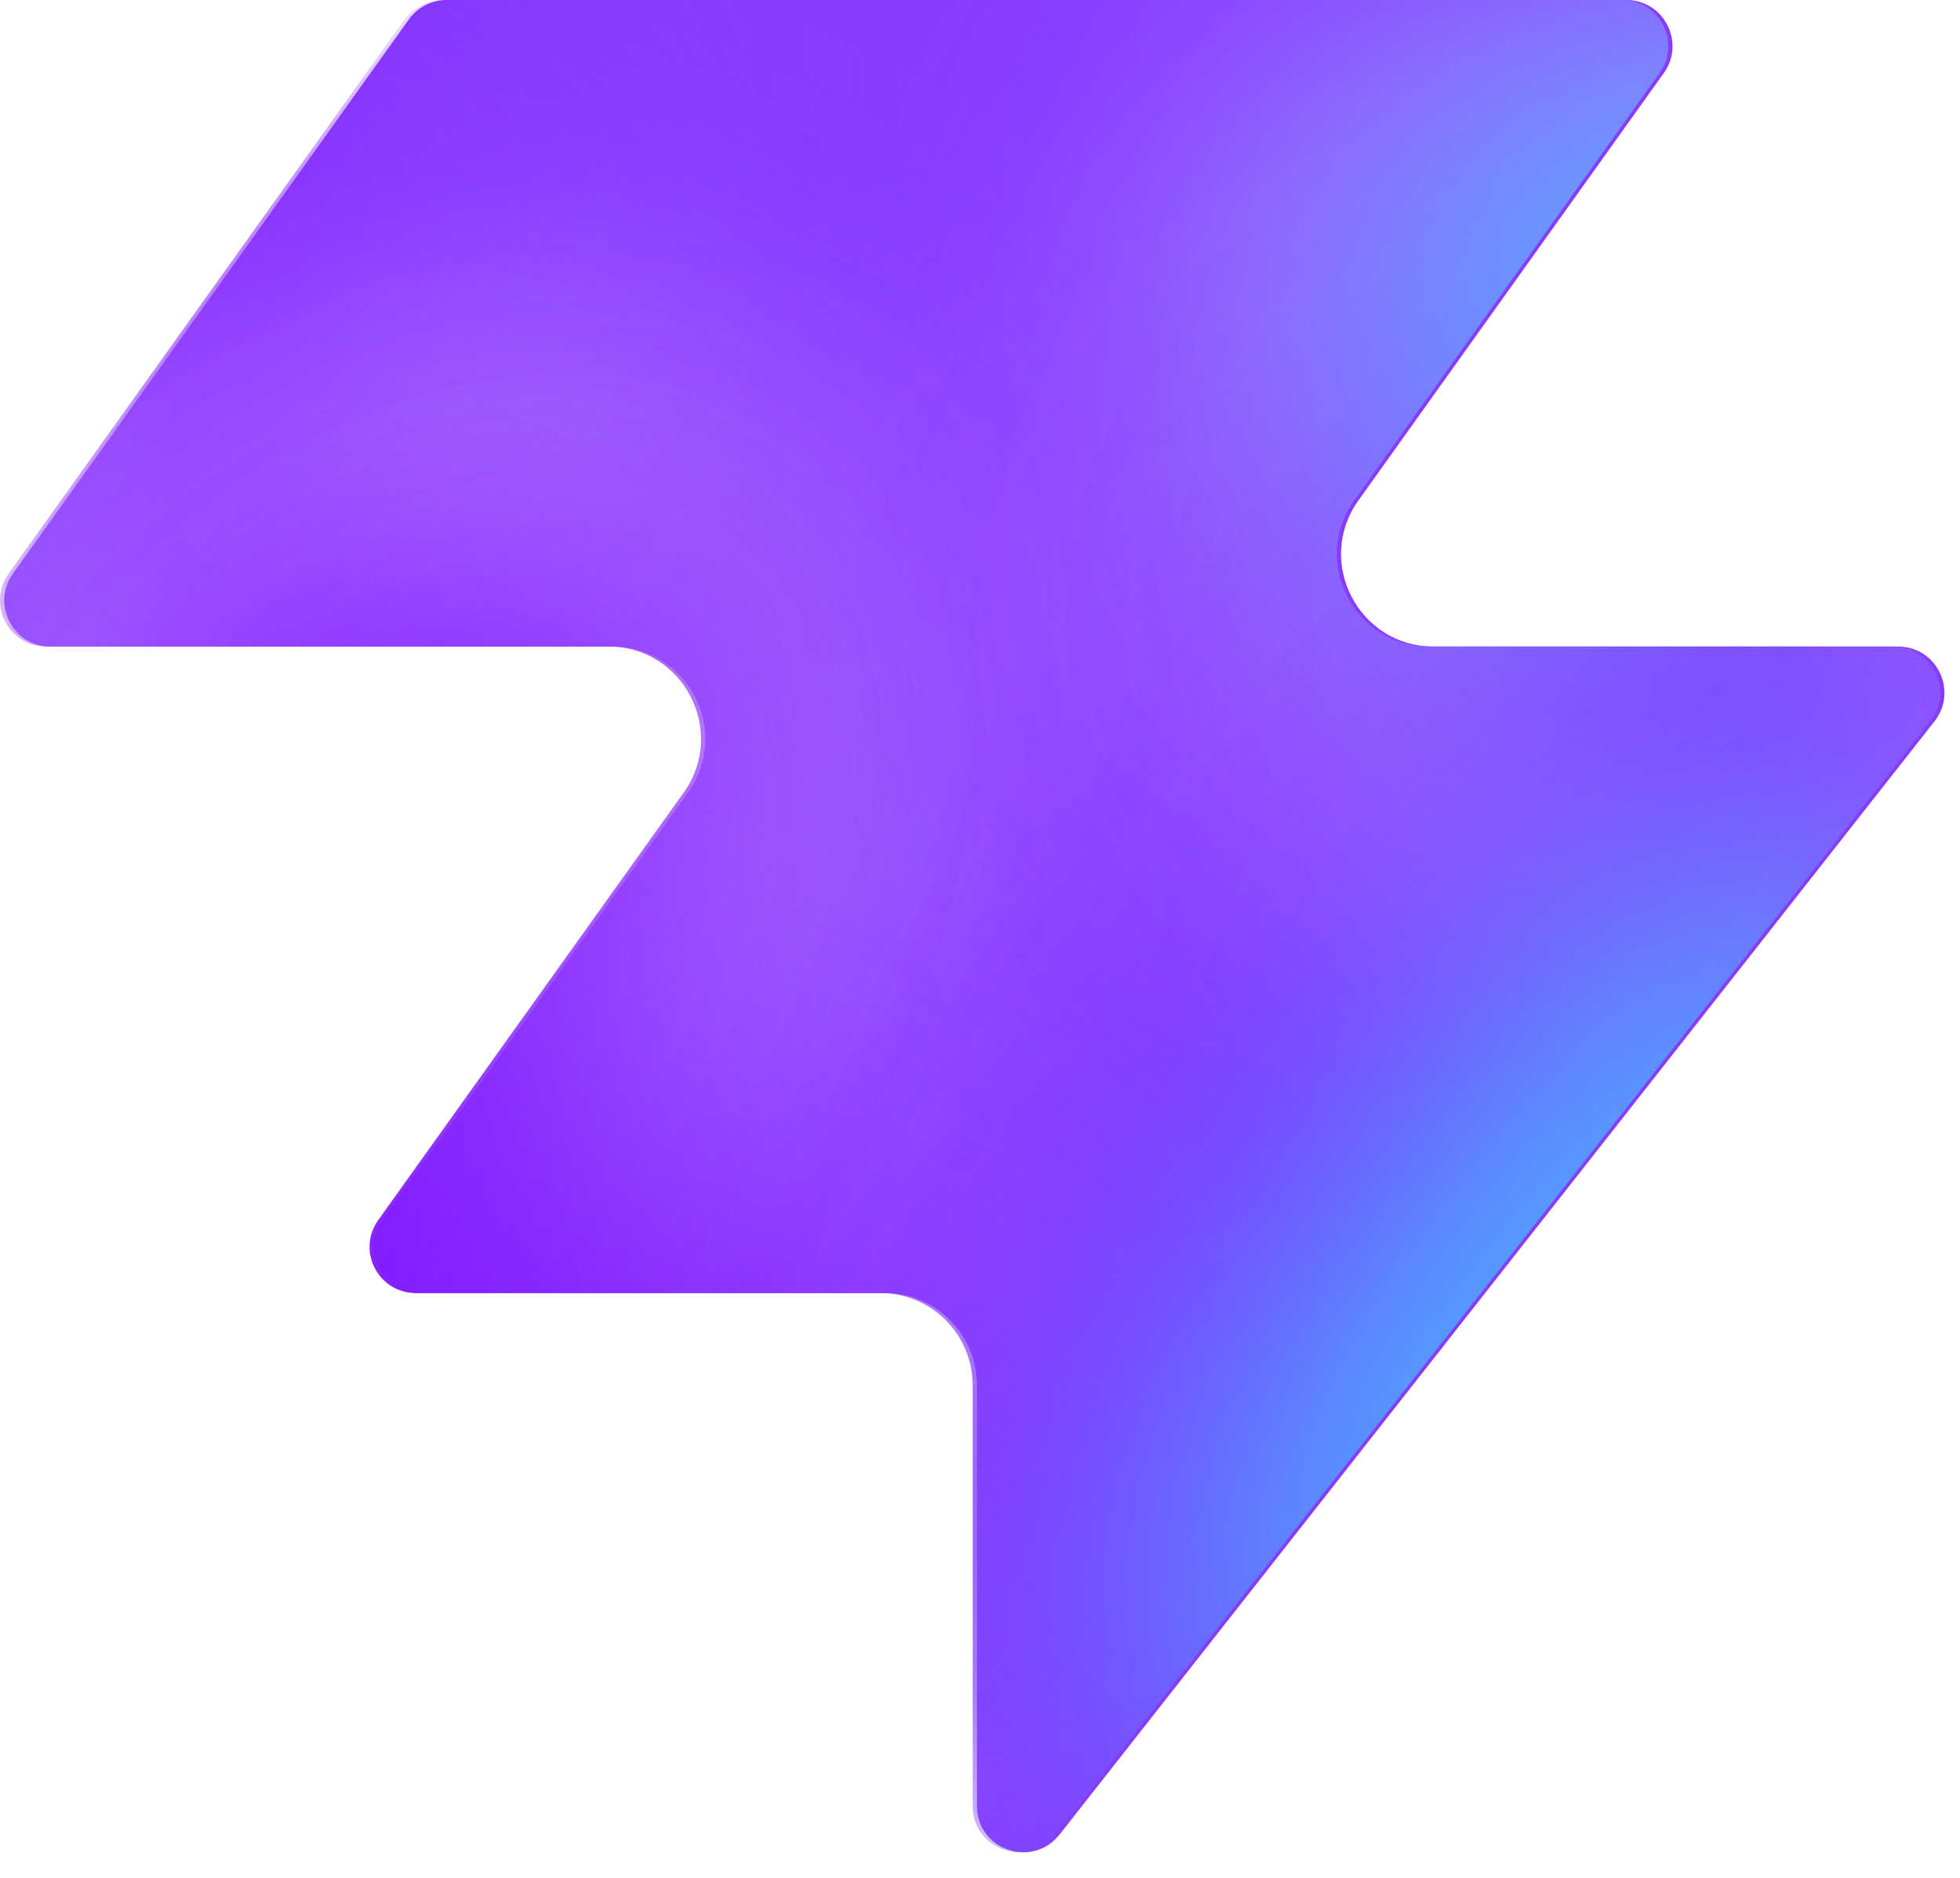
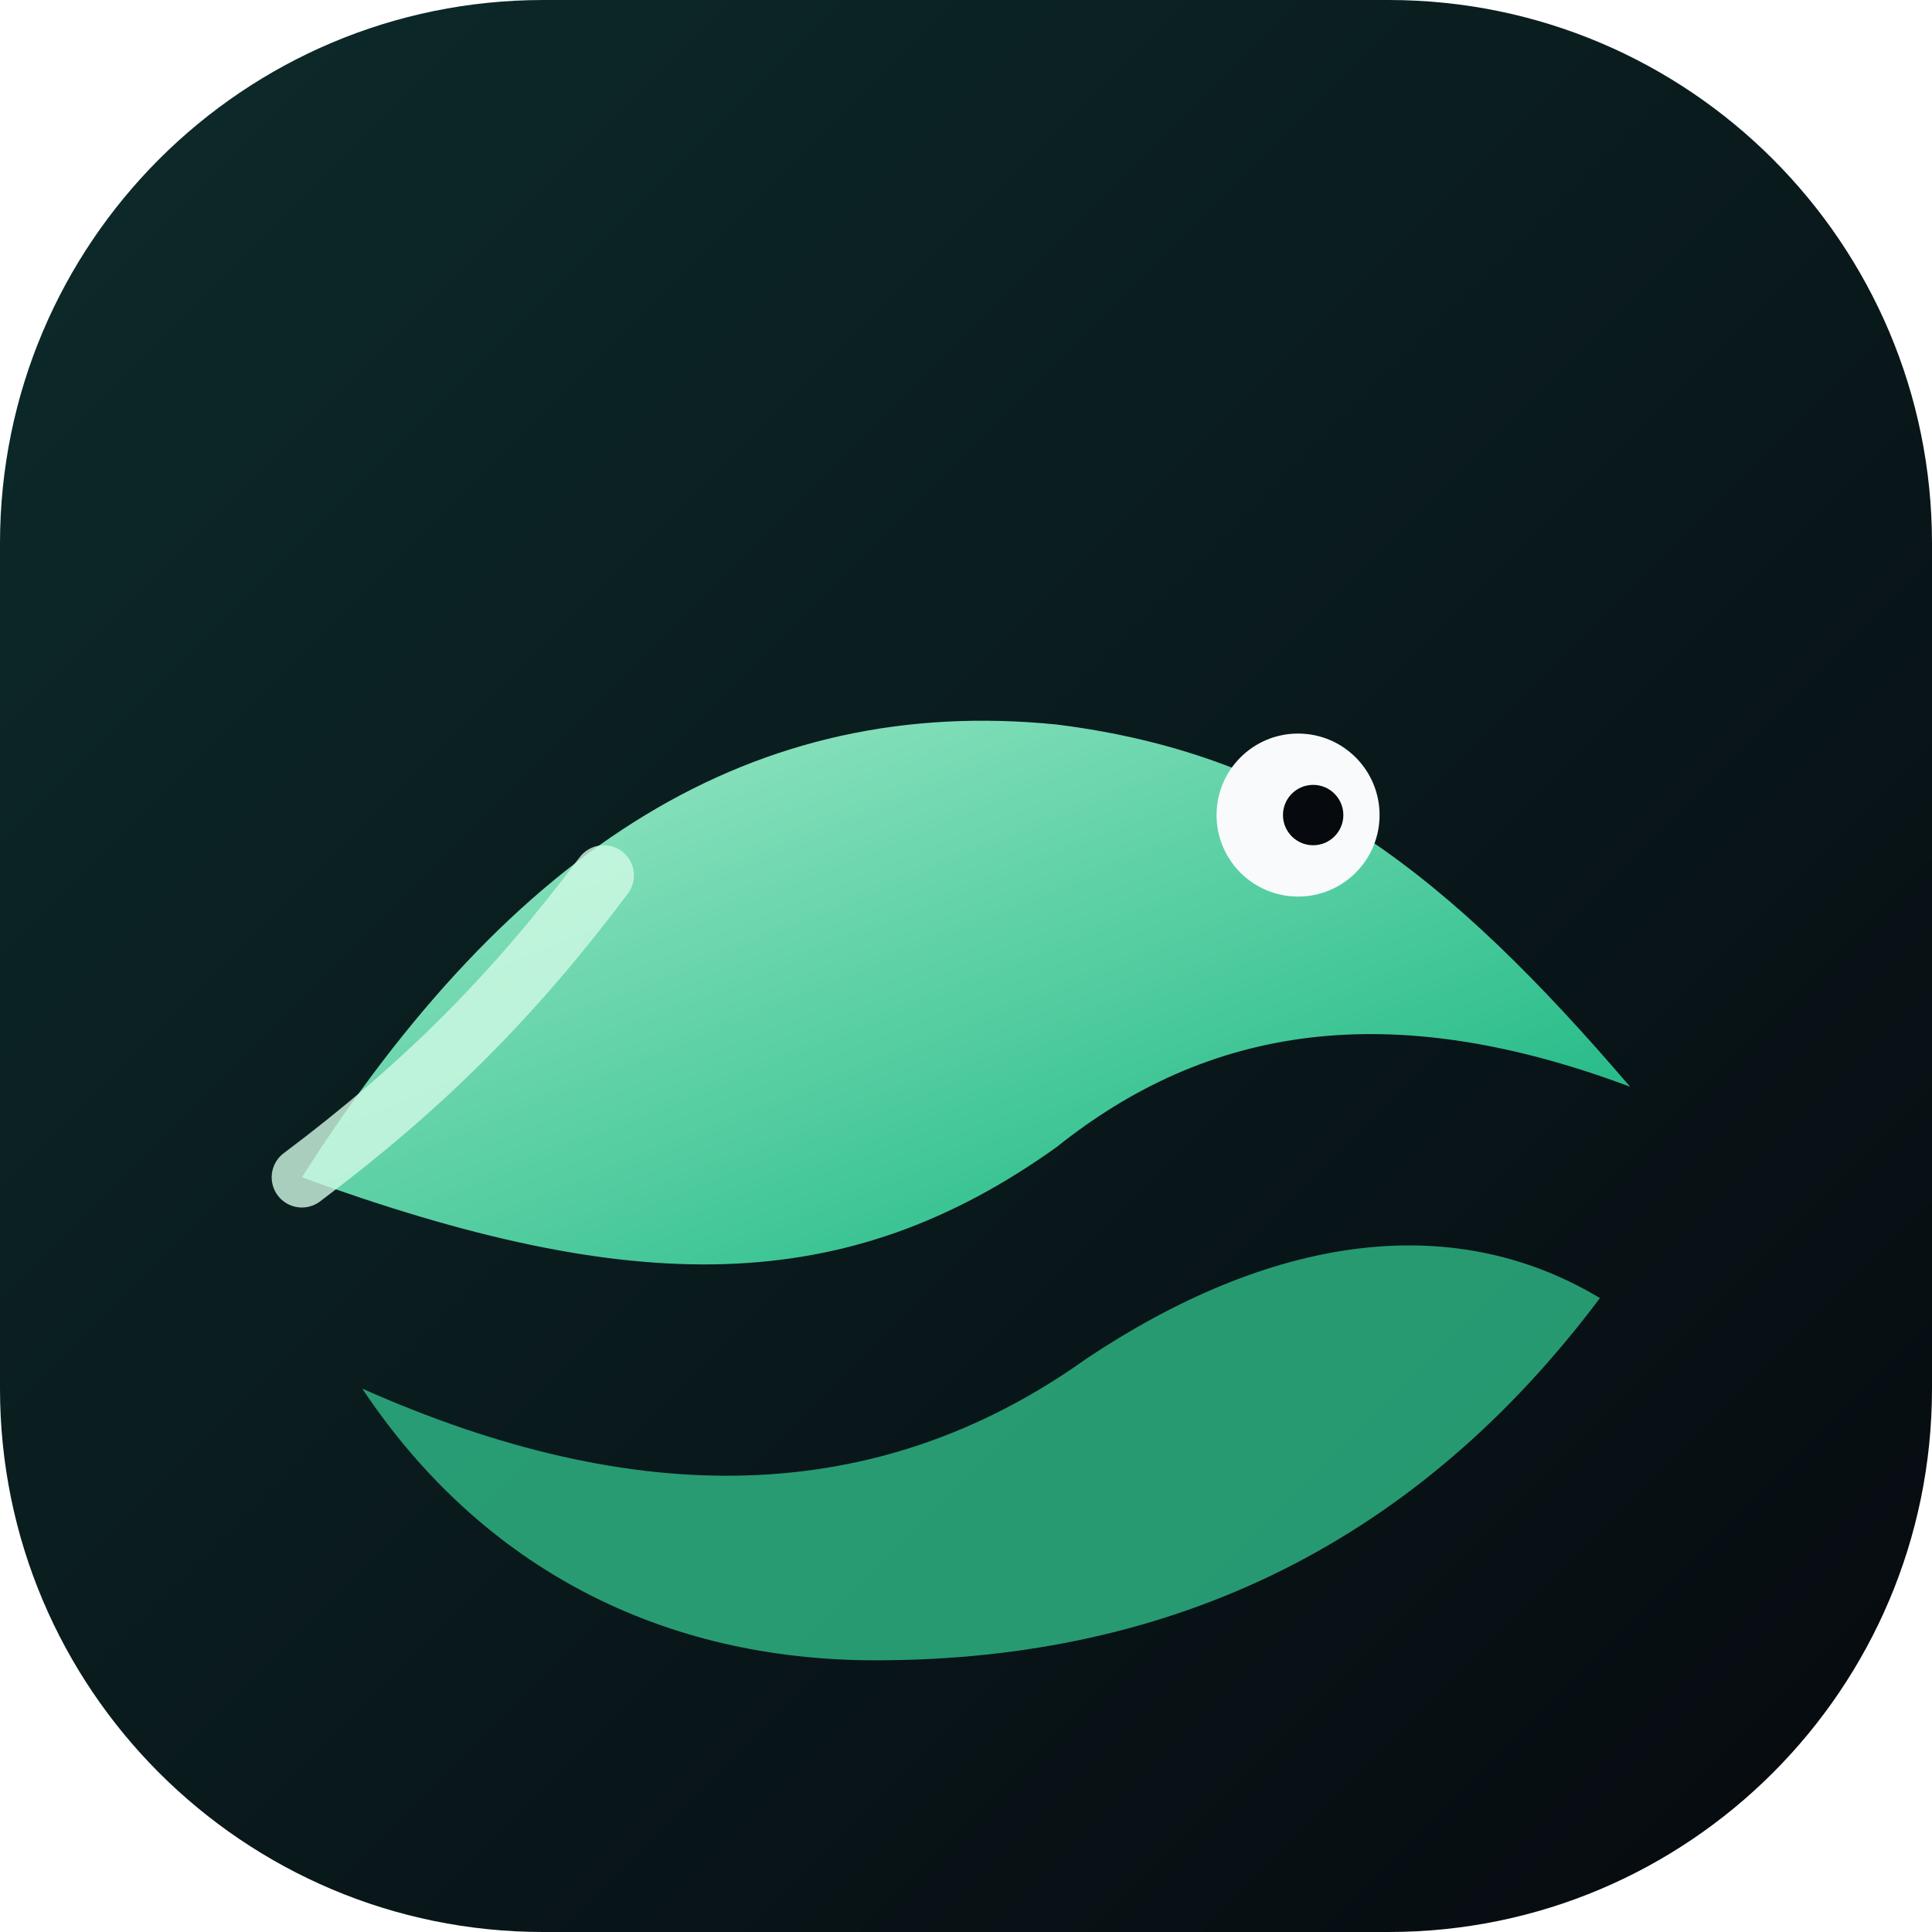
- <svg xmlns="http://www.w3.org/2000/svg" width="48" height="46" fill="none" viewBox="0 0 48 46">
-   <path fill="#863bff" d="M25.946 44.938c-.664.845-2.021.375-2.021-.698V33.937a2.26 2.26 0 0 0-2.262-2.262H10.287c-.92 0-1.456-1.04-.92-1.788l7.48-10.471c1.07-1.497 0-3.578-1.842-3.578H1.237c-.92 0-1.456-1.04-.92-1.788L10.013.474c.214-.297.556-.474.92-.474h28.894c.92 0 1.456 1.04.92 1.788l-7.48 10.471c-1.07 1.498 0 3.579 1.842 3.579h11.377c.943 0 1.473 1.088.89 1.83L25.947 44.94z" style="fill:#863bff;fill:color(display-p3 .525 .23 1);fill-opacity:1" />
-   <mask id="a" width="48" height="46" x="0" y="0" maskUnits="userSpaceOnUse" style="mask-type:alpha">
-     <path fill="#000" d="M25.842 44.938c-.664.844-2.021.375-2.021-.698V33.937a2.26 2.26 0 0 0-2.262-2.262H10.183c-.92 0-1.456-1.04-.92-1.788l7.48-10.471c1.07-1.498 0-3.579-1.842-3.579H1.133c-.92 0-1.456-1.04-.92-1.787L9.91.473c.214-.297.556-.474.92-.474h28.894c.92 0 1.456 1.04.92 1.788l-7.48 10.471c-1.07 1.498 0 3.578 1.842 3.578h11.377c.943 0 1.473 1.088.89 1.832L25.843 44.94z" style="fill:#000;fill-opacity:1" />
-   </mask>
-   <g mask="url(#a)">
-     <g filter="url(#b)">
-       <ellipse cx="5.508" cy="14.704" fill="#ede6ff" rx="5.508" ry="14.704" style="fill:#ede6ff;fill:color(display-p3 .927 .903 1);fill-opacity:1" transform="matrix(.00324 1 1 -.00324 -4.47 31.516)" />
-     </g>
-     <g filter="url(#c)">
-       <ellipse cx="10.399" cy="29.851" fill="#ede6ff" rx="10.399" ry="29.851" style="fill:#ede6ff;fill:color(display-p3 .927 .903 1);fill-opacity:1" transform="matrix(.00324 1 1 -.00324 -39.328 7.883)" />
-     </g>
-     <g filter="url(#d)">
-       <ellipse cx="5.508" cy="30.487" fill="#7e14ff" rx="5.508" ry="30.487" style="fill:#7e14ff;fill:color(display-p3 .492 .077 1);fill-opacity:1" transform="rotate(89.814 -25.913 -14.639)scale(1 -1)" />
-     </g>
-     <g filter="url(#e)">
-       <ellipse cx="5.508" cy="30.599" fill="#7e14ff" rx="5.508" ry="30.599" style="fill:#7e14ff;fill:color(display-p3 .492 .077 1);fill-opacity:1" transform="rotate(89.814 -32.644 -3.334)scale(1 -1)" />
-     </g>
-     <g filter="url(#f)">
-       <ellipse cx="5.508" cy="30.599" fill="#7e14ff" rx="5.508" ry="30.599" style="fill:#7e14ff;fill:color(display-p3 .492 .077 1);fill-opacity:1" transform="matrix(.00324 1 1 -.00324 -34.34 30.47)" />
-     </g>
-     <g filter="url(#g)">
-       <ellipse cx="14.072" cy="22.078" fill="#ede6ff" rx="14.072" ry="22.078" style="fill:#ede6ff;fill:color(display-p3 .927 .903 1);fill-opacity:1" transform="rotate(93.35 24.506 48.493)scale(-1 1)" />
-     </g>
-     <g filter="url(#h)">
-       <ellipse cx="3.47" cy="21.501" fill="#7e14ff" rx="3.47" ry="21.501" style="fill:#7e14ff;fill:color(display-p3 .492 .077 1);fill-opacity:1" transform="rotate(89.009 28.708 47.59)scale(-1 1)" />
-     </g>
-     <g filter="url(#i)">
-       <ellipse cx="3.47" cy="21.501" fill="#7e14ff" rx="3.47" ry="21.501" style="fill:#7e14ff;fill:color(display-p3 .492 .077 1);fill-opacity:1" transform="rotate(89.009 28.708 47.59)scale(-1 1)" />
-     </g>
-     <g filter="url(#j)">
-       <ellipse cx=".387" cy="8.972" fill="#7e14ff" rx="4.407" ry="29.108" style="fill:#7e14ff;fill:color(display-p3 .492 .077 1);fill-opacity:1" transform="rotate(39.51 .387 8.972)" />
-     </g>
-     <g filter="url(#k)">
-       <ellipse cx="47.523" cy="-6.092" fill="#7e14ff" rx="4.407" ry="29.108" style="fill:#7e14ff;fill:color(display-p3 .492 .077 1);fill-opacity:1" transform="rotate(37.892 47.523 -6.092)" />
-     </g>
-     <g filter="url(#l)">
-       <ellipse cx="41.412" cy="6.333" fill="#47bfff" rx="5.971" ry="9.665" style="fill:#47bfff;fill:color(display-p3 .28 .748 1);fill-opacity:1" transform="rotate(37.892 41.412 6.333)" />
-     </g>
-     <g filter="url(#m)">
-       <ellipse cx="-1.879" cy="38.332" fill="#7e14ff" rx="4.407" ry="29.108" style="fill:#7e14ff;fill:color(display-p3 .492 .077 1);fill-opacity:1" transform="rotate(37.892 -1.88 38.332)" />
-     </g>
-     <g filter="url(#n)">
-       <ellipse cx="-1.879" cy="38.332" fill="#7e14ff" rx="4.407" ry="29.108" style="fill:#7e14ff;fill:color(display-p3 .492 .077 1);fill-opacity:1" transform="rotate(37.892 -1.88 38.332)" />
-     </g>
-     <g filter="url(#o)">
-       <ellipse cx="35.651" cy="29.907" fill="#7e14ff" rx="4.407" ry="29.108" style="fill:#7e14ff;fill:color(display-p3 .492 .077 1);fill-opacity:1" transform="rotate(37.892 35.651 29.907)" />
-     </g>
-     <g filter="url(#p)">
-       <ellipse cx="38.418" cy="32.4" fill="#47bfff" rx="5.971" ry="15.297" style="fill:#47bfff;fill:color(display-p3 .28 .748 1);fill-opacity:1" transform="rotate(37.892 38.418 32.4)" />
-     </g>
-   </g>
+ <svg xmlns="http://www.w3.org/2000/svg" viewBox="0 0 64 64">
  <defs>
-     <filter id="b" width="60.045" height="41.654" x="-19.77" y="16.149" color-interpolation-filters="sRGB" filterUnits="userSpaceOnUse">
-       <feFlood flood-opacity="0" result="BackgroundImageFix" />
-       <feBlend in="SourceGraphic" in2="BackgroundImageFix" result="shape" />
-       <feGaussianBlur result="effect1_foregroundBlur_2002_17158" stdDeviation="7.659" />
-     </filter>
-     <filter id="c" width="90.34" height="51.437" x="-54.613" y="-7.533" color-interpolation-filters="sRGB" filterUnits="userSpaceOnUse">
-       <feFlood flood-opacity="0" result="BackgroundImageFix" />
-       <feBlend in="SourceGraphic" in2="BackgroundImageFix" result="shape" />
-       <feGaussianBlur result="effect1_foregroundBlur_2002_17158" stdDeviation="7.659" />
-     </filter>
-     <filter id="d" width="79.355" height="29.4" x="-49.64" y="2.03" color-interpolation-filters="sRGB" filterUnits="userSpaceOnUse">
-       <feFlood flood-opacity="0" result="BackgroundImageFix" />
-       <feBlend in="SourceGraphic" in2="BackgroundImageFix" result="shape" />
-       <feGaussianBlur result="effect1_foregroundBlur_2002_17158" stdDeviation="4.596" />
-     </filter>
-     <filter id="e" width="79.579" height="29.4" x="-45.045" y="20.029" color-interpolation-filters="sRGB" filterUnits="userSpaceOnUse">
-       <feFlood flood-opacity="0" result="BackgroundImageFix" />
-       <feBlend in="SourceGraphic" in2="BackgroundImageFix" result="shape" />
-       <feGaussianBlur result="effect1_foregroundBlur_2002_17158" stdDeviation="4.596" />
-     </filter>
-     <filter id="f" width="79.579" height="29.4" x="-43.513" y="21.178" color-interpolation-filters="sRGB" filterUnits="userSpaceOnUse">
-       <feFlood flood-opacity="0" result="BackgroundImageFix" />
-       <feBlend in="SourceGraphic" in2="BackgroundImageFix" result="shape" />
-       <feGaussianBlur result="effect1_foregroundBlur_2002_17158" stdDeviation="4.596" />
-     </filter>
-     <filter id="g" width="74.749" height="58.852" x="15.756" y="-17.901" color-interpolation-filters="sRGB" filterUnits="userSpaceOnUse">
-       <feFlood flood-opacity="0" result="BackgroundImageFix" />
-       <feBlend in="SourceGraphic" in2="BackgroundImageFix" result="shape" />
-       <feGaussianBlur result="effect1_foregroundBlur_2002_17158" stdDeviation="7.659" />
-     </filter>
-     <filter id="h" width="61.377" height="25.362" x="23.548" y="2.284" color-interpolation-filters="sRGB" filterUnits="userSpaceOnUse">
-       <feFlood flood-opacity="0" result="BackgroundImageFix" />
-       <feBlend in="SourceGraphic" in2="BackgroundImageFix" result="shape" />
-       <feGaussianBlur result="effect1_foregroundBlur_2002_17158" stdDeviation="4.596" />
-     </filter>
-     <filter id="i" width="61.377" height="25.362" x="23.548" y="2.284" color-interpolation-filters="sRGB" filterUnits="userSpaceOnUse">
-       <feFlood flood-opacity="0" result="BackgroundImageFix" />
-       <feBlend in="SourceGraphic" in2="BackgroundImageFix" result="shape" />
-       <feGaussianBlur result="effect1_foregroundBlur_2002_17158" stdDeviation="4.596" />
-     </filter>
-     <filter id="j" width="56.045" height="63.649" x="-27.636" y="-22.853" color-interpolation-filters="sRGB" filterUnits="userSpaceOnUse">
-       <feFlood flood-opacity="0" result="BackgroundImageFix" />
-       <feBlend in="SourceGraphic" in2="BackgroundImageFix" result="shape" />
-       <feGaussianBlur result="effect1_foregroundBlur_2002_17158" stdDeviation="4.596" />
-     </filter>
-     <filter id="k" width="54.814" height="64.646" x="20.116" y="-38.415" color-interpolation-filters="sRGB" filterUnits="userSpaceOnUse">
-       <feFlood flood-opacity="0" result="BackgroundImageFix" />
-       <feBlend in="SourceGraphic" in2="BackgroundImageFix" result="shape" />
-       <feGaussianBlur result="effect1_foregroundBlur_2002_17158" stdDeviation="4.596" />
-     </filter>
-     <filter id="l" width="33.541" height="35.313" x="24.641" y="-11.323" color-interpolation-filters="sRGB" filterUnits="userSpaceOnUse">
-       <feFlood flood-opacity="0" result="BackgroundImageFix" />
-       <feBlend in="SourceGraphic" in2="BackgroundImageFix" result="shape" />
-       <feGaussianBlur result="effect1_foregroundBlur_2002_17158" stdDeviation="4.596" />
-     </filter>
-     <filter id="m" width="54.814" height="64.646" x="-29.286" y="6.009" color-interpolation-filters="sRGB" filterUnits="userSpaceOnUse">
-       <feFlood flood-opacity="0" result="BackgroundImageFix" />
-       <feBlend in="SourceGraphic" in2="BackgroundImageFix" result="shape" />
-       <feGaussianBlur result="effect1_foregroundBlur_2002_17158" stdDeviation="4.596" />
-     </filter>
-     <filter id="n" width="54.814" height="64.646" x="-29.286" y="6.009" color-interpolation-filters="sRGB" filterUnits="userSpaceOnUse">
-       <feFlood flood-opacity="0" result="BackgroundImageFix" />
-       <feBlend in="SourceGraphic" in2="BackgroundImageFix" result="shape" />
-       <feGaussianBlur result="effect1_foregroundBlur_2002_17158" stdDeviation="4.596" />
-     </filter>
-     <filter id="o" width="54.814" height="64.646" x="8.244" y="-2.416" color-interpolation-filters="sRGB" filterUnits="userSpaceOnUse">
-       <feFlood flood-opacity="0" result="BackgroundImageFix" />
-       <feBlend in="SourceGraphic" in2="BackgroundImageFix" result="shape" />
-       <feGaussianBlur result="effect1_foregroundBlur_2002_17158" stdDeviation="4.596" />
-     </filter>
-     <filter id="p" width="39.409" height="43.623" x="18.713" y="10.588" color-interpolation-filters="sRGB" filterUnits="userSpaceOnUse">
-       <feFlood flood-opacity="0" result="BackgroundImageFix" />
-       <feBlend in="SourceGraphic" in2="BackgroundImageFix" result="shape" />
-       <feGaussianBlur result="effect1_foregroundBlur_2002_17158" stdDeviation="4.596" />
-     </filter>
+     <linearGradient id="bg" x1="0" y1="0" x2="1" y2="1">
+       <stop offset="0" stop-color="#0d2b2b" />
+       <stop offset="1" stop-color="#06090e" />
+     </linearGradient>
+     <linearGradient id="wave" x1="0" y1="0" x2="1" y2="1">
+       <stop offset="0" stop-color="#a7f3d0" />
+       <stop offset="1" stop-color="#10b981" />
+     </linearGradient>
  </defs>
+   <rect width="64" height="64" rx="18" fill="url(#bg)" />
+   <path d="M10 39c7-11 15-16 25-15 8 1 13 5 19 12-8-3-14-2-19 2-7 5-14 5-25 1Z" fill="url(#wave)" opacity=".96" />
+   <path d="M12 46c9 4 17 4 24-1 6-4 12-5 17-2-6 8-14 12-24 12-7 0-13-3-17-9Z" fill="#34d399" opacity=".7" />
+   <circle cx="43" cy="27" r="2.7" fill="#f8fafc" />
+   <circle cx="43.5" cy="27" r="1" fill="#06090e" />
+   <path d="M10 39c4-3 7-6 10-10" stroke="#d1fae5" stroke-width="2" stroke-linecap="round" opacity=".8" />
</svg>
